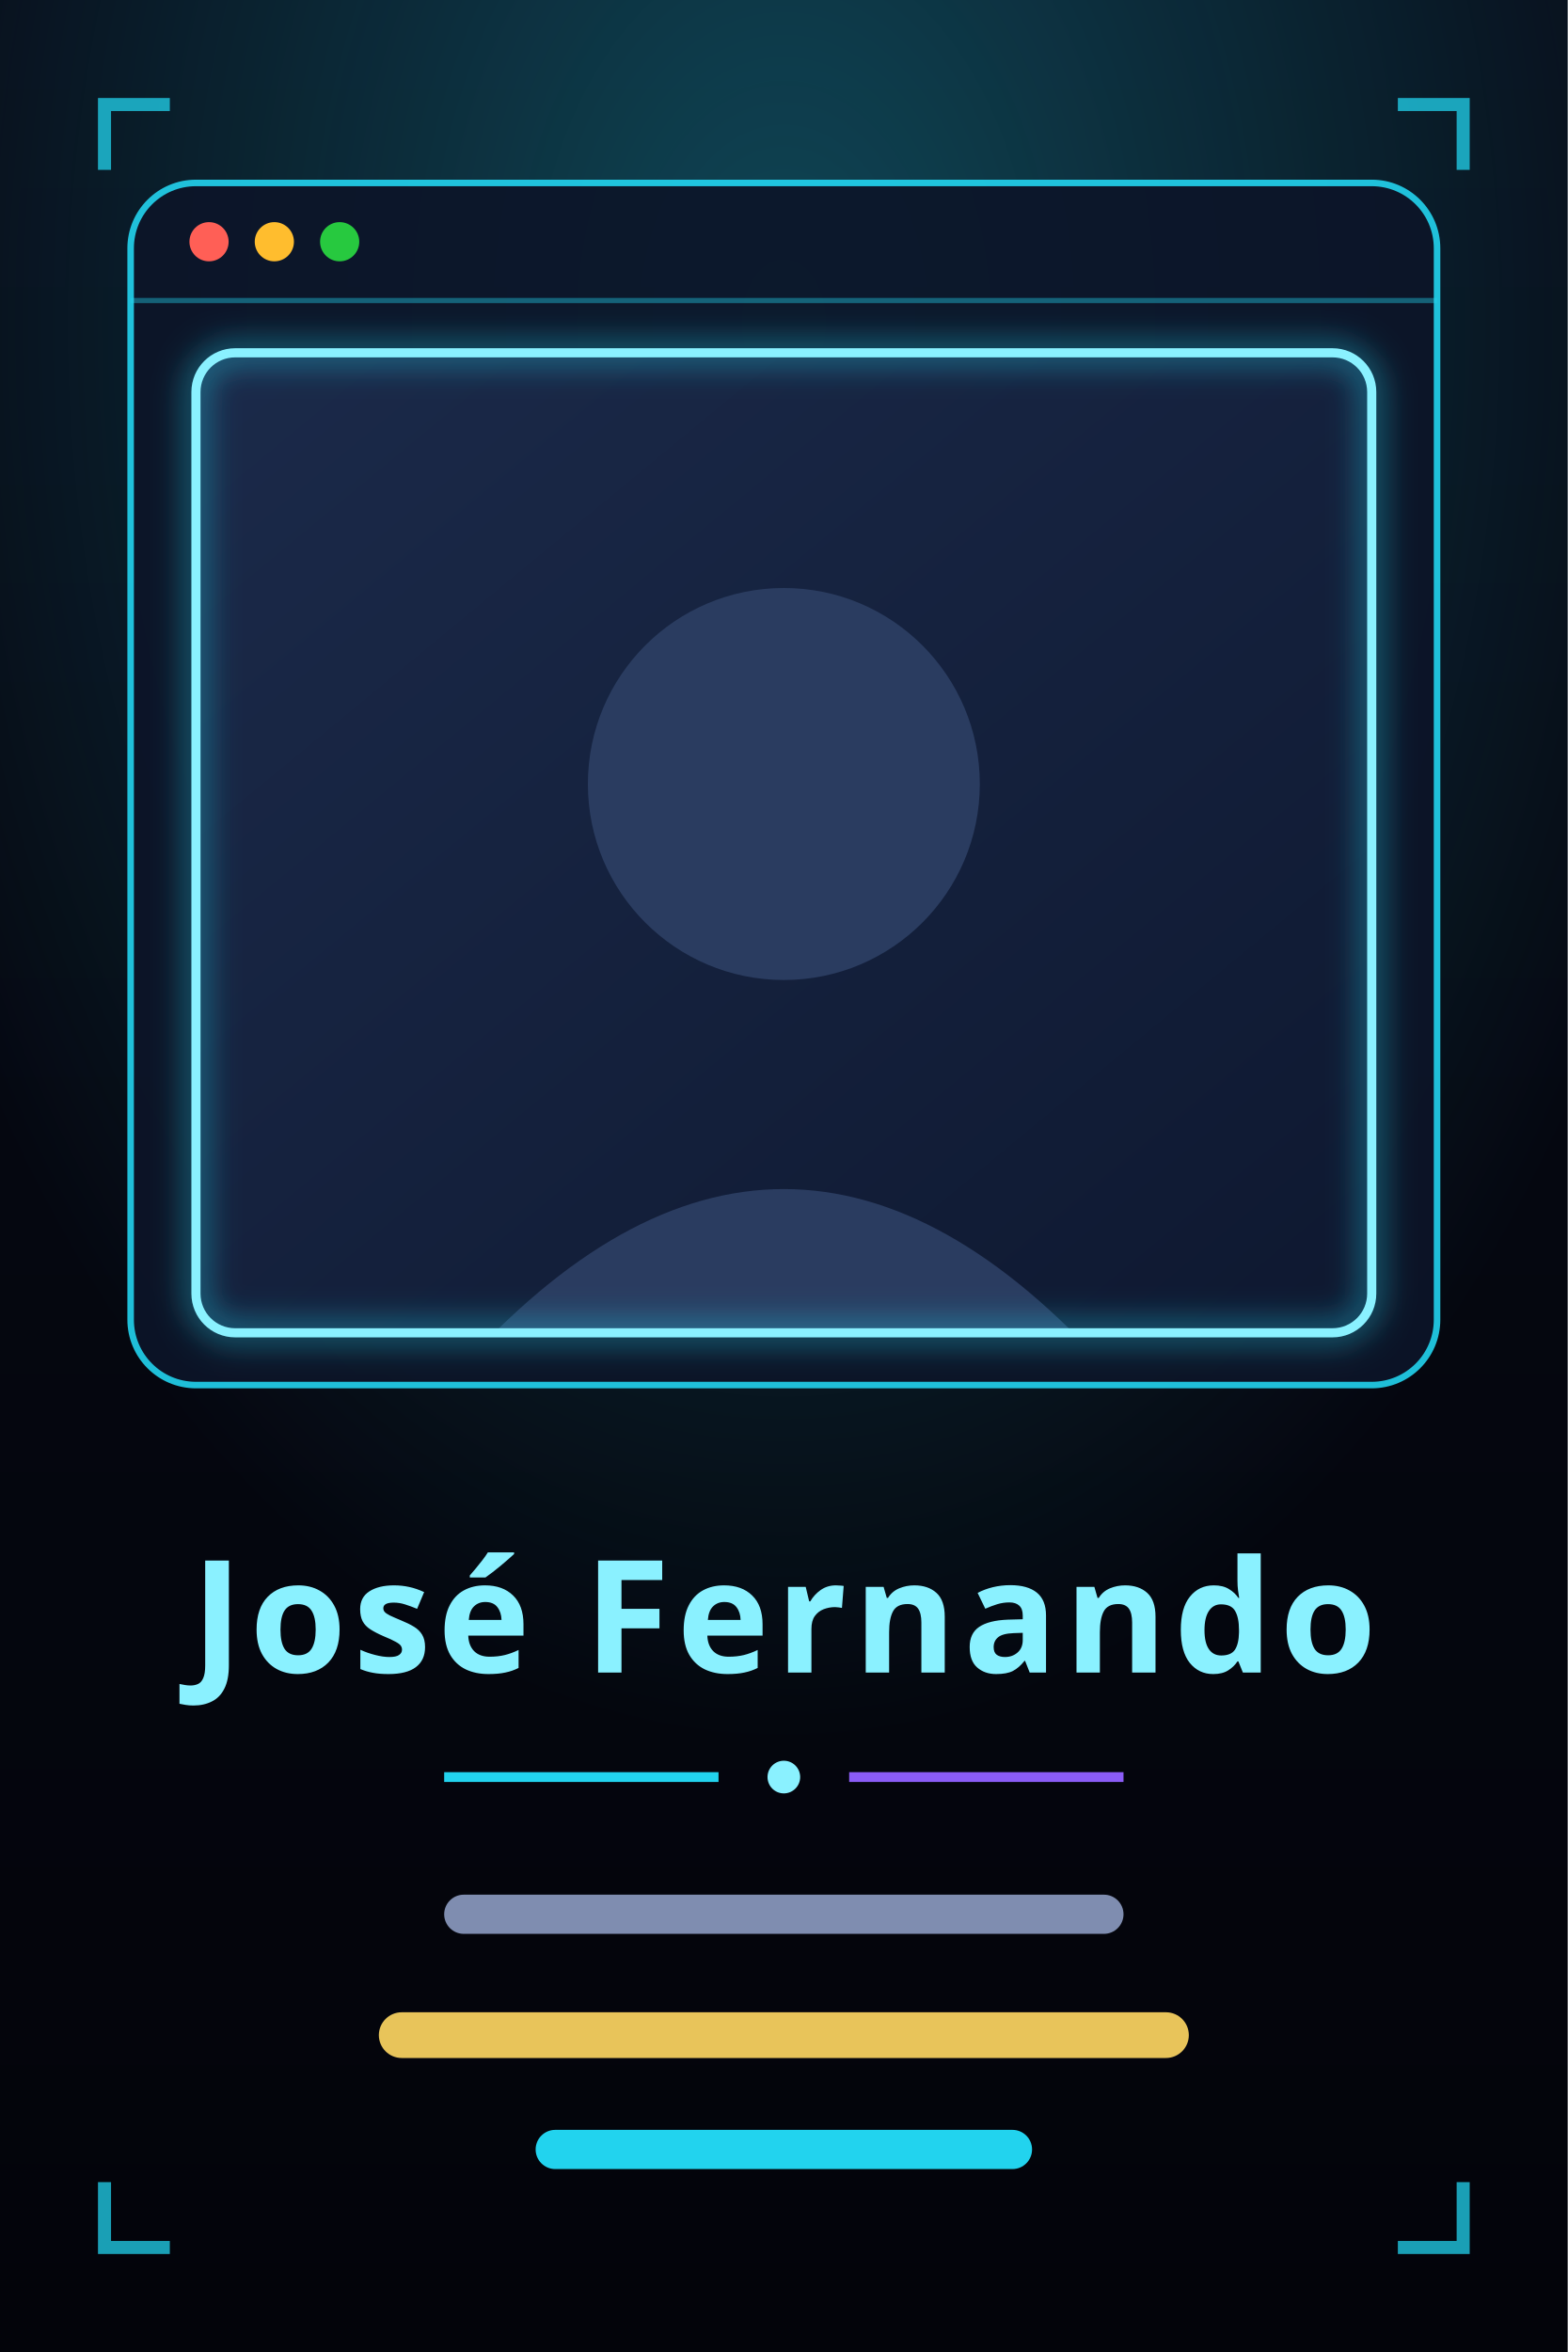
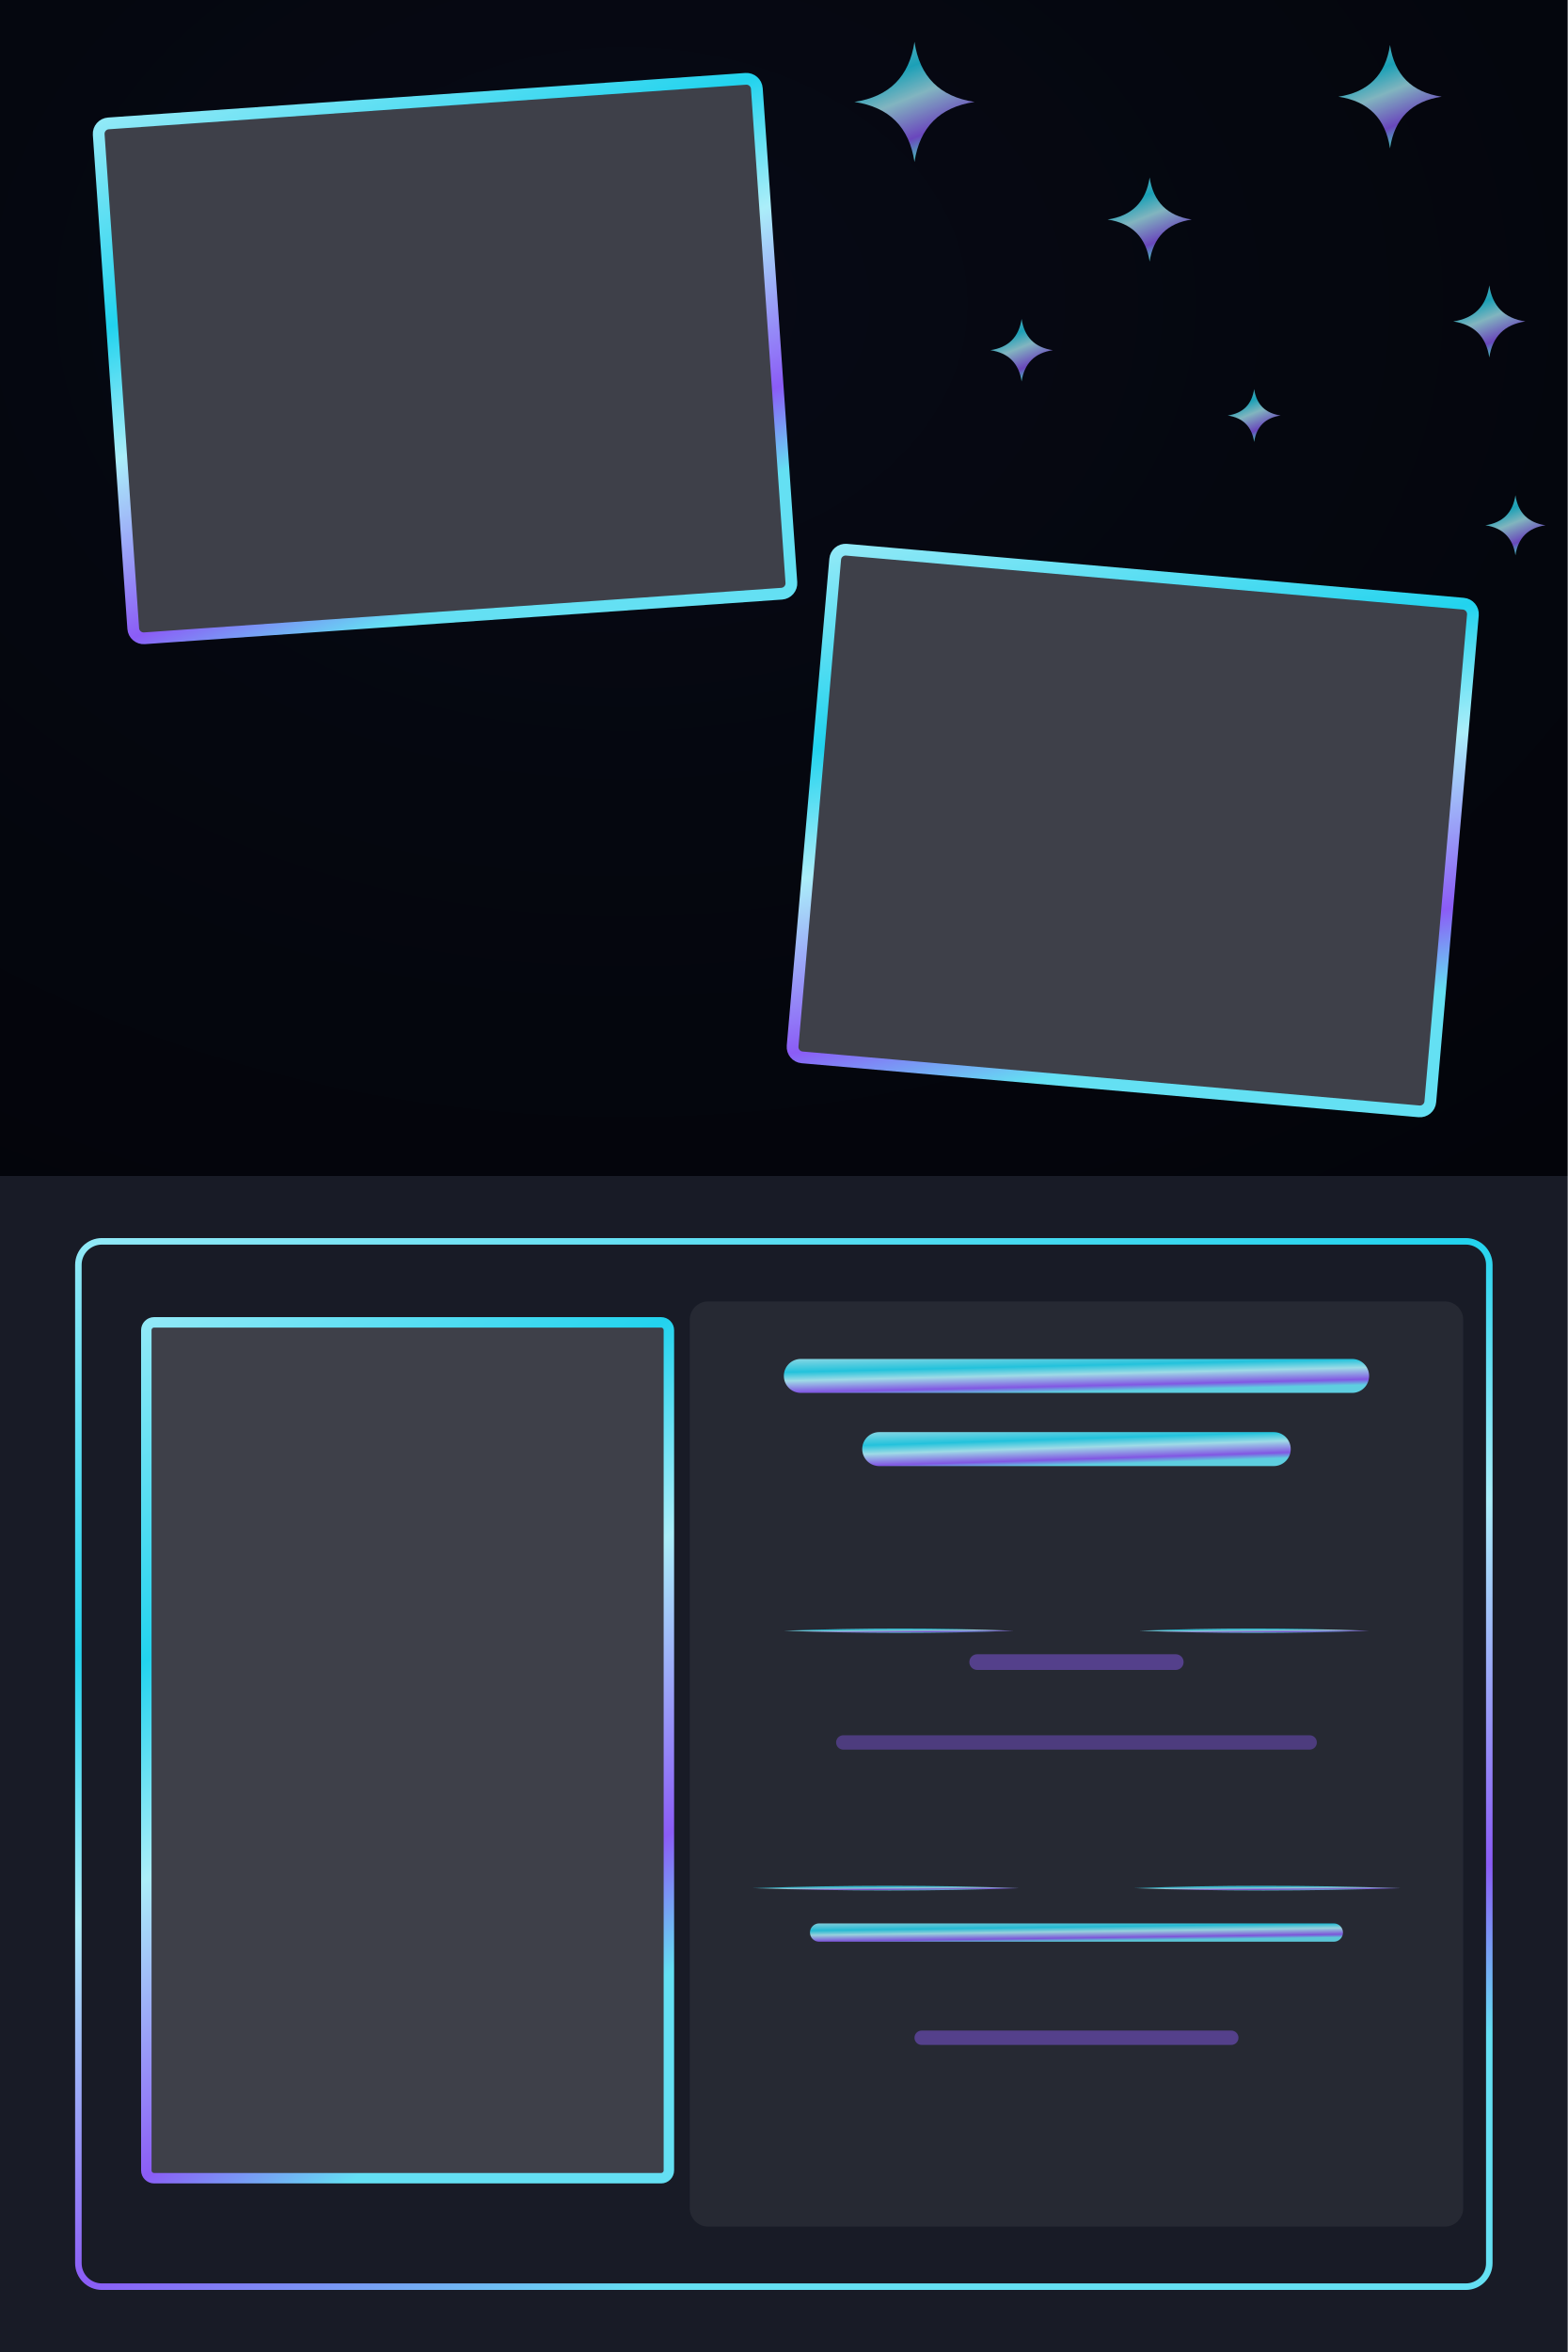
- <svg xmlns="http://www.w3.org/2000/svg" viewBox="0 0 240 360" width="240" height="360">
+ <svg xmlns="http://www.w3.org/2000/svg" viewBox="0 0 1200 1800" width="400" height="600">
  <defs>
-     <linearGradient id="tcn-bg" x1="0" y1="0" x2="0" y2="1">
+     <radialGradient id="tb" cx="40%" cy="26%" r="94%">
      <stop offset="0%" stop-color="#070a16" />
+       <stop offset="46%" stop-color="#05070f" />
      <stop offset="100%" stop-color="#03040a" />
+     </radialGradient>
+     <linearGradient id="g" x1="0" y1="0" x2="0.4" y2="1">
+       <stop offset="0%" stop-color="#91e9f7" />
+       <stop offset="34%" stop-color="#22d3ee" />
+       <stop offset="56%" stop-color="#abeef9" />
+       <stop offset="86%" stop-color="#8b5cf6" />
+       <stop offset="100%" stop-color="#64e0f3" />
    </linearGradient>
-     <radialGradient id="tcn-glow" cx="50%" cy="14%" r="60%">
-       <stop offset="0%" stop-color="#22d3ee" stop-opacity="0.3" />
-       <stop offset="100%" stop-color="#22d3ee" stop-opacity="0" />
-     </radialGradient>
-     <linearGradient id="tcn-photo" x1="0" y1="0" x2="1" y2="1">
-       <stop offset="0%" stop-color="#1b2a4a" />
-       <stop offset="100%" stop-color="#0e1830" />
-     </linearGradient>
-     <filter id="tcn-g" x="-50%" y="-50%" width="200%" height="200%">
-       <feGaussianBlur stdDeviation="2.4" />
-     </filter>
+     <symbol id="mo" viewBox="-50 -50 100 100">
+       <path d="M0,-46 Q6,-6 46,0 Q6,6 0,46 Q-6,6 -46,0 Q-6,-6 0,-46 Z" />
+     </symbol>
  </defs>
-   <rect width="240" height="360" fill="url(#tcn-bg)" />
-   <rect width="240" height="360" fill="url(#tcn-glow)" />
-   <g stroke="#22d3ee" stroke-width="2" fill="none" opacity="0.75">
-     <path d="M16 26 L16 16 L26 16" />
-     <path d="M214 16 L224 16 L224 26" />
-     <path d="M16 334 L16 344 L26 344" />
-     <path d="M224 334 L224 344 L214 344" />
+   <rect x="0" y="0" width="1200" height="900" fill="url(#tb)" />
+   <g fill="url(#g)" color="#8b5cf6" opacity="0.75">
+     <use href="#mo" x="-50" y="-50" width="100" height="100" transform="translate(700,78) scale(1)" />
+     <use href="#mo" x="-50" y="-50" width="100" height="100" transform="translate(880,168) scale(0.7)" />
+     <use href="#mo" x="-50" y="-50" width="100" height="100" transform="translate(1064,74) scale(0.86)" />
+     <use href="#mo" x="-50" y="-50" width="100" height="100" transform="translate(1140,246) scale(0.6)" />
+     <use href="#mo" x="-50" y="-50" width="100" height="100" transform="translate(782,268) scale(0.52)" />
+     <use href="#mo" x="-50" y="-50" width="100" height="100" transform="translate(960,318) scale(0.44)" />
+     <use href="#mo" x="-50" y="-50" width="100" height="100" transform="translate(1160,402) scale(0.5)" />
  </g>
-   <rect x="20" y="28" width="200" height="184" rx="10" fill="#0c1428" stroke="#22d3ee" stroke-width="1" opacity="0.9" />
-   <line x1="20" y1="46" x2="220" y2="46" stroke="#22d3ee" stroke-width="0.8" opacity="0.4" />
-   <circle cx="32" cy="37" r="3" fill="#ff5f56" />
-   <circle cx="42" cy="37" r="3" fill="#ffbd2e" />
-   <circle cx="52" cy="37" r="3" fill="#27c93f" />
-   <clipPath id="tcn-clip">
-     <rect x="30" y="54" width="180" height="150" rx="6" />
-   </clipPath>
-   <g clip-path="url(#tcn-clip)">
-     <rect x="30" y="54" width="180" height="150" fill="url(#tcn-photo)" />
-     <circle cx="120" cy="120" r="30" fill="#2a3c60" />
-     <path d="M70 210 q50 -56 100 0 z" fill="#2a3c60" />
+   <g transform="translate(75,95) rotate(-4)">
+     <rect width="505" height="395" rx="8" fill="#3e4049" />
+     <rect width="505" height="395" rx="8" fill="none" stroke="url(#g)" stroke-width="9" />
  </g>
-   <g fill="none">
-     <rect x="30" y="54" width="180" height="150" rx="6" stroke="#22d3ee" stroke-width="3" opacity="0.5" filter="url(#tcn-g)" />
-     <rect x="30" y="54" width="180" height="150" rx="6" stroke="#8af1ff" stroke-width="1.4" />
+   <g transform="translate(640,420) rotate(5)">
+     <rect width="490" height="390" rx="8" fill="#3e4049" />
+     <rect width="490" height="390" rx="8" fill="none" stroke="url(#g)" stroke-width="9" />
  </g>
-   <text x="120" y="256" font-family="'Segoe UI',system-ui,sans-serif" font-weight="700" font-size="24" letter-spacing="1" fill="#8af1ff" text-anchor="middle">José Fernando</text>
-   <g transform="translate(120,272)">
-     <line x1="-52" y1="0" x2="-10" y2="0" stroke="#22d3ee" stroke-width="1.5" />
-     <line x1="10" y1="0" x2="52" y2="0" stroke="#8b5cf6" stroke-width="1.5" />
-     <circle r="2.5" fill="#8af1ff" />
+   <rect x="0" y="900" width="1200" height="900" fill="#181b26" />
+   <g transform="translate(0,900)">
+     <rect x="60" y="50" width="1080" height="800" rx="18" fill="#181b26" />
+     <rect x="60" y="50" width="1080" height="800" rx="18" fill="none" stroke="url(#g)" stroke-width="5" />
+     <rect x="528" y="96" width="592" height="708" rx="14" fill="#272a34" opacity="0.92" />
+     <rect x="112" y="112" width="400" height="655" rx="6" fill="#3e4049" />
+     <rect x="112" y="112" width="400" height="655" rx="6" fill="none" stroke="url(#g)" stroke-width="8" />
+     <rect x="600" y="140" width="448" height="26" rx="13" fill="url(#g)" opacity="0.9" />
+     <rect x="660" y="196" width="328" height="26" rx="13" fill="url(#g)" opacity="0.9" />
+     <path d="M600,348 Q690,344.6 776,348 Q690,351.4 600,348 Z" fill="url(#g)" opacity="0.8" />
+     <path d="M1048,348 Q958,344.6 872,348 Q958,351.4 1048,348 Z" fill="url(#g)" opacity="0.8" />
+     <rect x="742" y="366" width="164" height="12" rx="6" fill="#8b5cf6" opacity="0.45" />
+     <rect x="640" y="428" width="368" height="11" rx="5.5" fill="#8b5cf6" opacity="0.38" />
+     <path d="M576,545 Q684,541.4 780,545 Q684,548.6 576,545 Z" fill="url(#g)" opacity="0.8" />
+     <path d="M1072,545 Q964,541.4 868,545 Q964,548.6 1072,545 Z" fill="url(#g)" opacity="0.8" />
+     <rect x="620" y="572" width="408" height="14" rx="7" fill="url(#g)" opacity="0.85" />
+     <rect x="700" y="654" width="248" height="11" rx="5.5" fill="#8b5cf6" opacity="0.45" />
  </g>
-   <rect x="68" y="290" width="104" height="6" rx="3" fill="#7f8db0" />
-   <rect x="58" y="308" width="124" height="7" rx="3.5" fill="#e8c45a" />
-   <rect x="82" y="326" width="76" height="6" rx="3" fill="#22d3ee" />
</svg>
